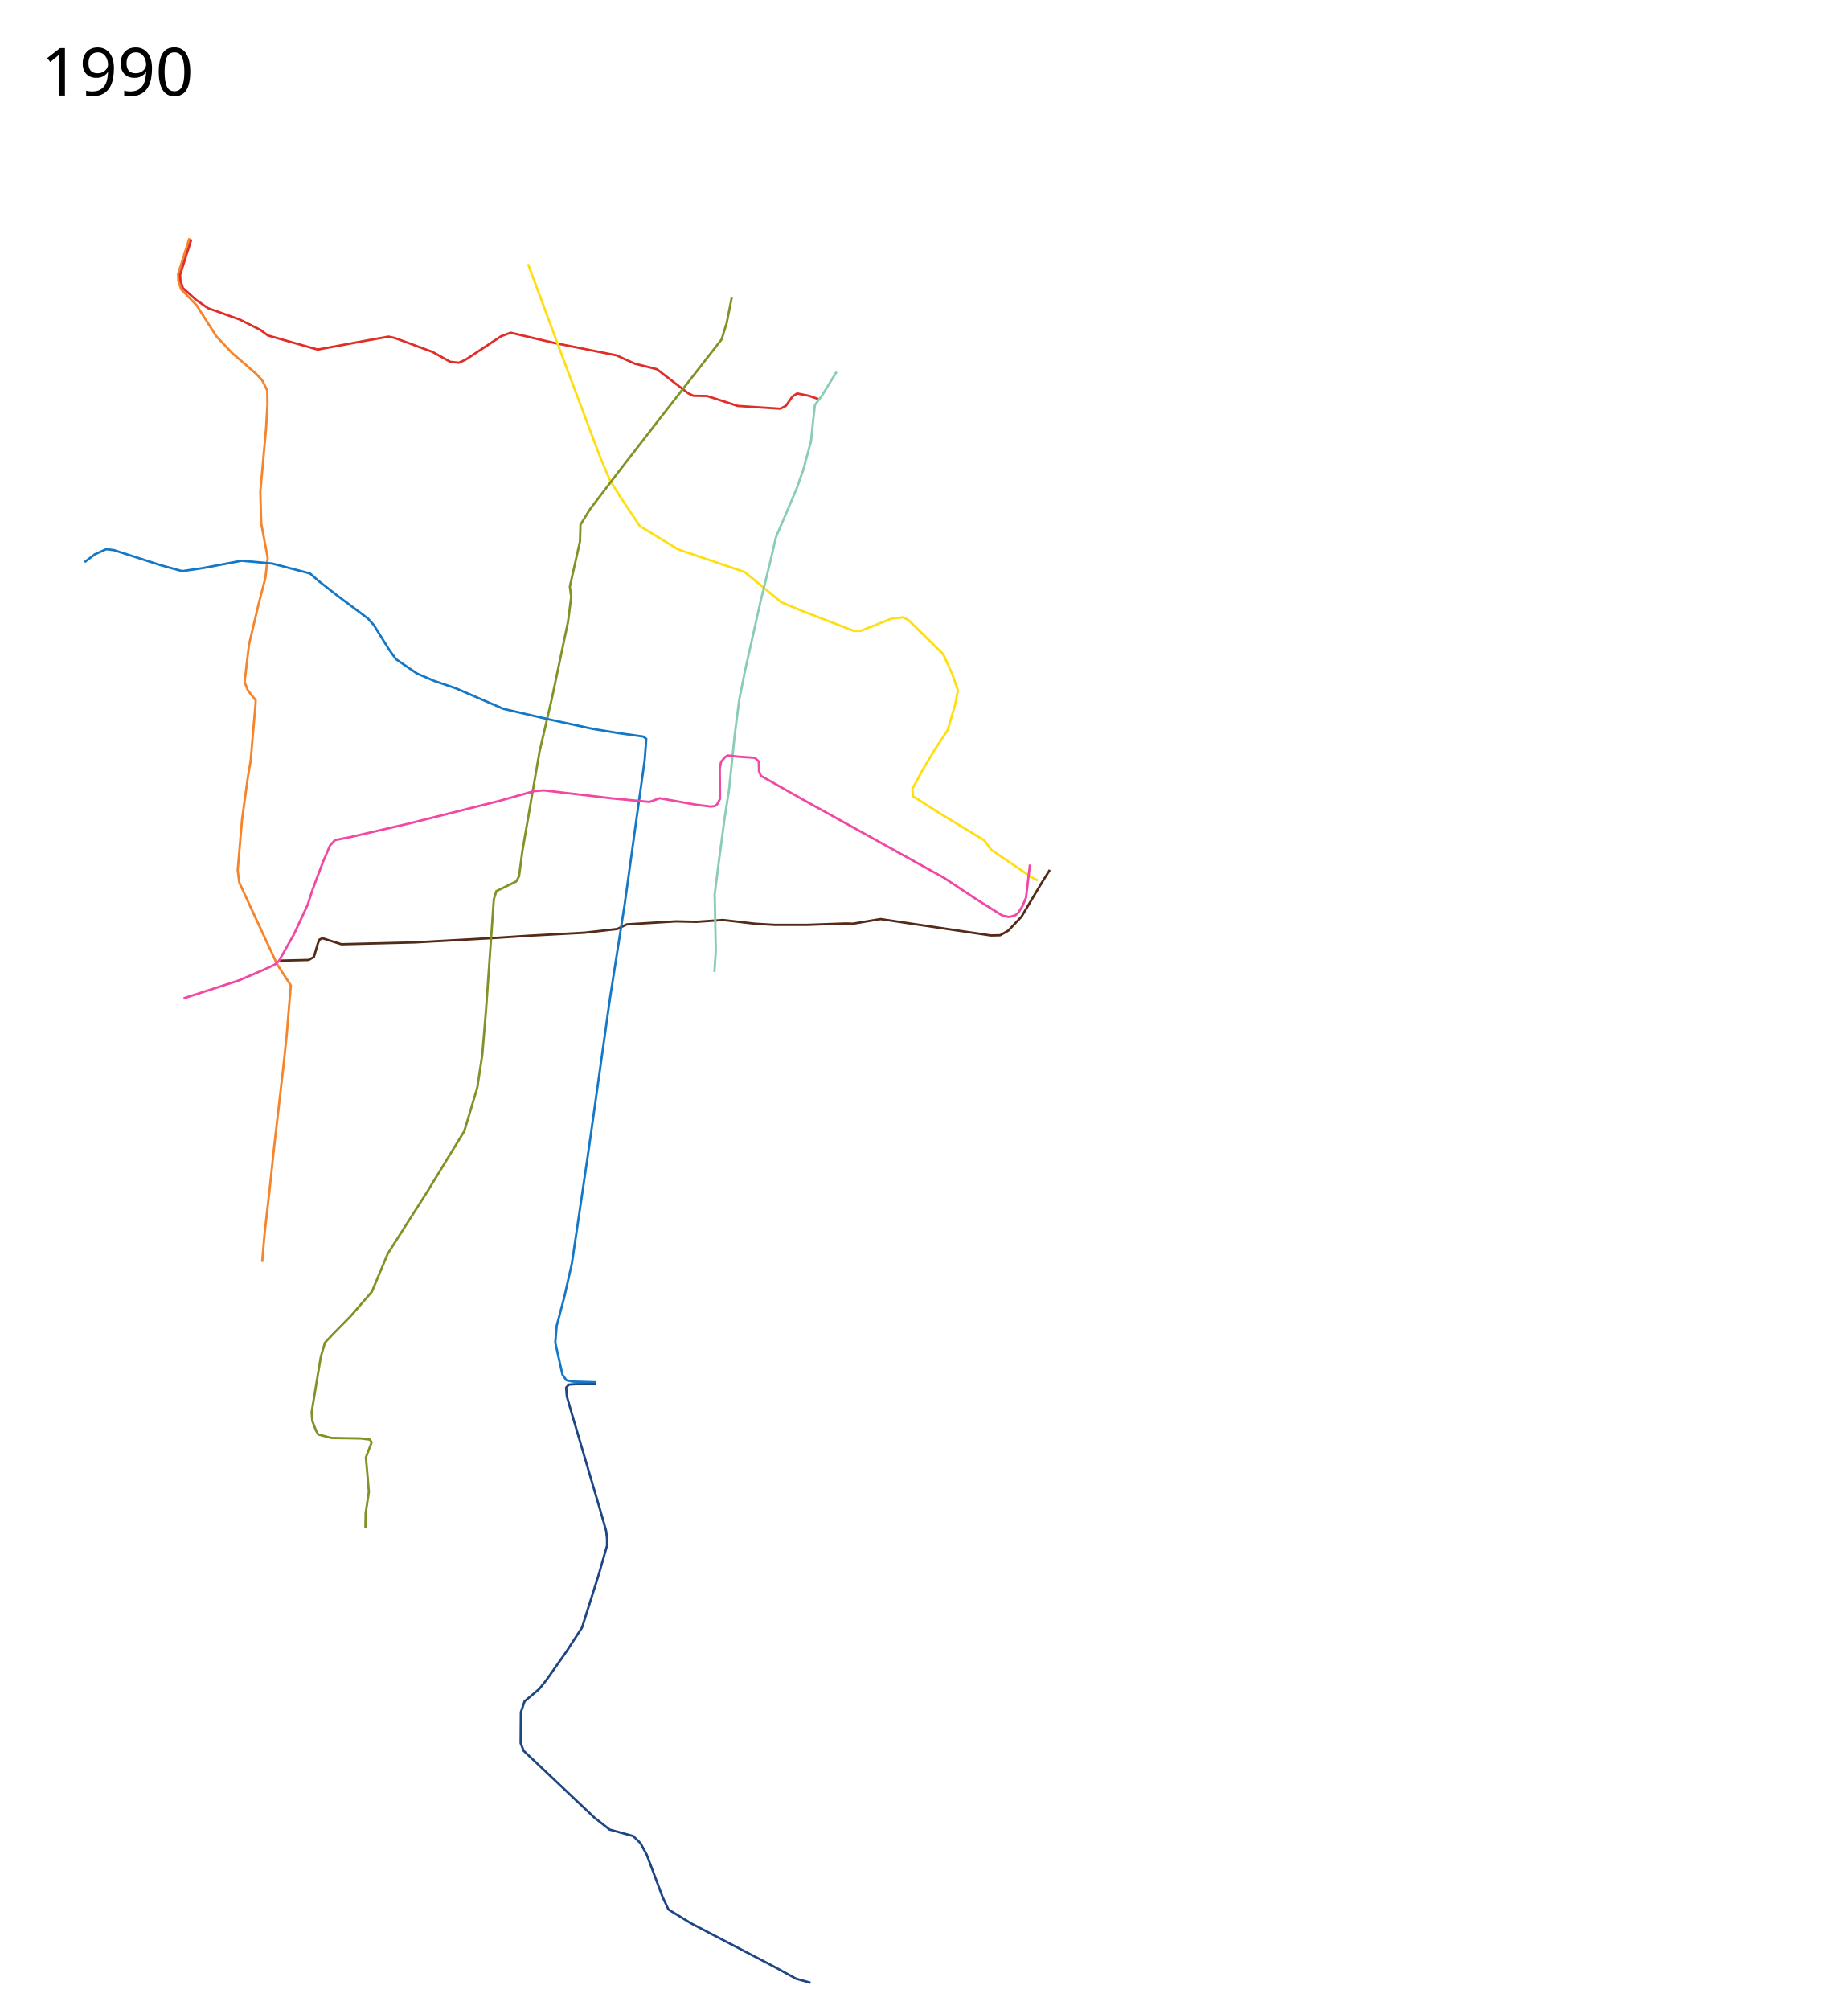
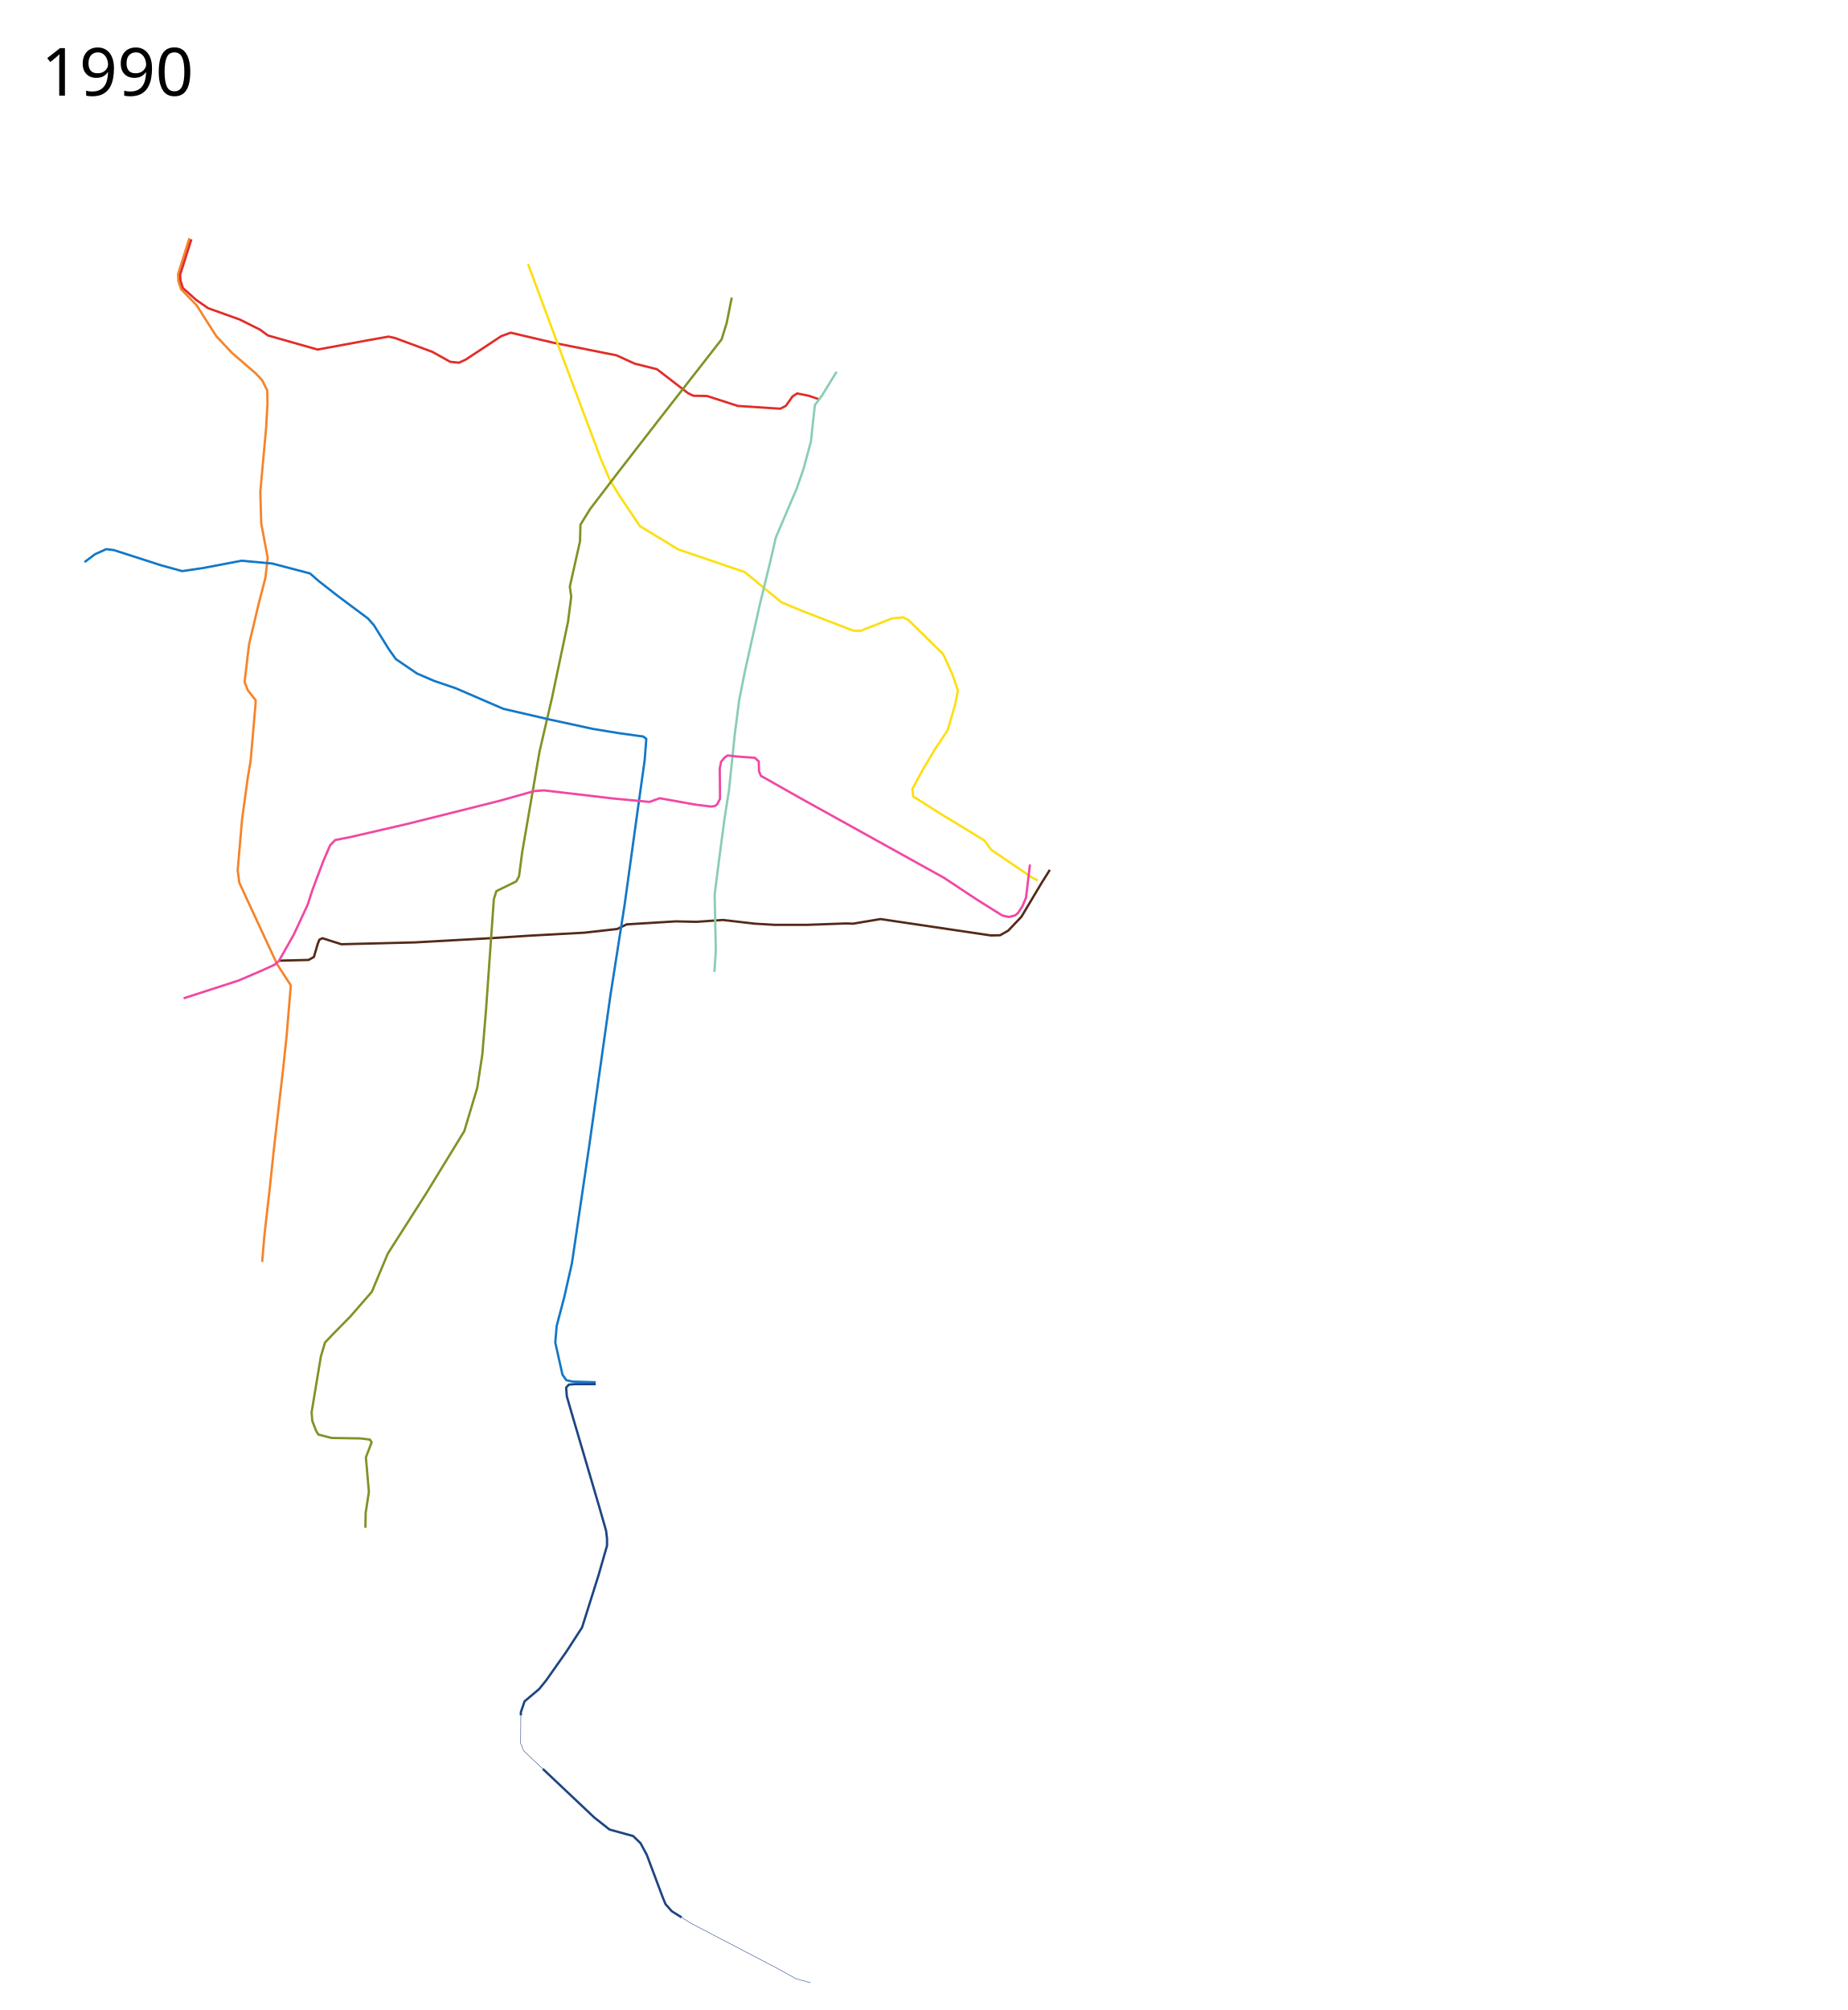
- <svg xmlns="http://www.w3.org/2000/svg" width="4000" height="4350">
+ <svg xmlns="http://www.w3.org/2000/svg" height="4350" width="4000">
  <path d="M605 2079l63-1.5 11.5-6.5 8.5-29 3.5-8.5 6.5-3 41 13 159.5-4 170.5-9.5 76.5-5 119.5-6.5 71-8 20.5-10 106.5-6.5 44.5 1 57.5-4 69 8 42.5 2.5h71.5l83.5-3 15 .5 59.5-10 239 35.5 20-.5 17.5-10 28.5-30 43-72 18.5-29.5" fill="none" stroke="#542a18" stroke-width="5" stroke-linejoin="round" />
  <path d="M410 515.5L385.5 593l.5 15 6 18 33.5 34.5 43 67.5 34 36 51.5 44.5 13.5 14.5 11 22 .5 28.5-3 53-12.5 138 2 68.5 14 74.5-5 43-15 58L539 1395l-9.5 81 7 18 17 21.5-.5 10-10.5 121.5-6 35-12.5 91-9.5 110.5 3.5 26.5 22.5 49 59.5 128 29.5 45.5-9 108.5-7.5 71-20 174-9.5 89.5-11 96.5-5 59" fill="none" stroke="#f6842a" stroke-width="5" stroke-linejoin="round" />
  <path d="M414.293 517.793l-24.364 76.581.803 13.212 5.111 15.732L424.5 649l26 18 68.5 24.5 44 22 17 12.5 107.5 30.5 114-21 39.5-7 14 3 81 30 38.5 21.5 19 2 15-7 76.5-50.5 20.5-7.5 93.5 22 135.5 27 39.5 18 48 12 67.5 52 11.5 5.5 29.5.5 66.5 21.5 92 6 12-6 14.5-20.5 10-6.5 25.5 5 21.5 7.5" fill="none" stroke="#e12d28" stroke-width="5" stroke-linejoin="round" />
  <path d="M1143 571.5l17.5 47 57 153.5 83 221 20 46.5 20 32.5 44.5 66.5 83 50.5 144 49 79.5 65.5 47 19.5 109 42h16l67-26.5 24.5-2.5 11.5 6 75 73.5 19.5 42.5 12.5 36-5.5 29-16.5 57-28 42-27 45.5-21.5 40 1.5 16 60 38 94.5 57.5 14.5 20 89 60.5 12 6" fill="none" stroke="#fddf12" stroke-width="5" stroke-linejoin="round" />
  <path d="M1811 804.5l-32 52-15 20-4 35-4.5 43.5-16.5 61-14.5 41.5-45 105.5-13 56-21 86-33 147.5-12.5 63-9.5 74L1578 1710l-9.5 60.5-10.5 79-11 86 2.5 121.5-3 46.5" fill="none" stroke="#8acdb4" stroke-width="5" stroke-linejoin="round" />
  <path d="M1584 644l-11 55-11 35.5L1430.5 903l-91.5 118-61.5 80.5-21 34-1 36-22 98 3 22-7 54.5-35 166-26.5 114-37.5 217.5-7 53-6 11-43 21-5.5 17.5-17 240.5-8 96-11 72-28 93.5-82 134-83.5 131-21 50-13.5 32.5-46.5 53.5-34.5 35-20.5 21.5-9 30.5-20 120.5 1.5 18.5 8 21 5 8.5 28.5 7.5 63 1 20 2.5 4 6L792 3154l6.5 74.5-7 46-.5 32" fill="none" stroke="#7e9426" stroke-width="5" stroke-linejoin="round" />
  <path d="M183 1216.5l22.5-17 24.5-11 16.5 2 102.5 33 45.5 12.5 47-7 81.5-15.5 66 6 82 21.5 19.5 17 41 32 65 48.5 12.5 14 33 53 15 21 45.5 31 37 16 47 16 103 44.5 99.5 23 94.5 20.5 55 9 54 7.5 6.5 5-3.5 46-16 114.5-27.5 199-31 198-46 326.5-37 251-16.5 73-16.5 62.5-3 36 15.5 69.5 8.5 12 13.5 3 50 1.5" fill="none" stroke="#1478c7" stroke-width="5" stroke-linejoin="round" />
-   <path d="M1289.5 2995.5h-43l-15 1-6 6.5 1.5 19 9.5 33 61.5 209 14 49 2 17v15l-18.5 64.5L1260 3522l-34 52.5-44 62.5-15 18.5-31.5 26.5-8 23.5-.5 67 6.5 16.5 153 144.5 33 26 51 14 16 15.5 13.5 25 34.5 92 12.5 26.5 49 30 183 95.5 44.5 24.5 31 8.5" fill="none" stroke="#1e4584" stroke-width="5" stroke-linejoin="round" />
  <path d="M397.5 2160.5l119-38.5 49-21 28.5-13 9.5-8 32.5-57.5 30-64.5 10.5-32.5 23-61 15-35 11-11.5 31-6 123.5-28.5 200-50 76.5-21.5 21-1.5 149 17.5 79.5 7.5 22-8 78.5 14 32 4 9-1 5-4 6-11.5v-18l-.5-48 3-14.5 8-9.5 6-4 23.5 2.5 35.5 2.5 8.5 8 .5 21 4 10 84 47.5 312 173 72.5 48 54.5 34 14 3 13.5-3.5 6.5-5.5 9-14 8-19 8.5-71.5" fill="none" stroke="#f148a3" stroke-width="5" stroke-linejoin="round" />
-   <text x="89.453" y="4247.961" style="line-height:125%;-inkscape-font-specification:Sans" font-size="144px" font-weight="400" letter-spacing="0" word-spacing="0" font-family="Sans" />
-   <text x="89.453" y="206.961" style="line-height:125%;-inkscape-font-specification:Sans" font-size="144px" font-weight="400" letter-spacing="0" word-spacing="0" font-family="Sans">
-     <tspan x="89.453" y="206.961">1990</tspan>
+   <text style="line-height:125%;-inkscape-font-specification:Sans" y="4247.961" x="89.453" font-size="144px" font-weight="400" letter-spacing="0" word-spacing="0" font-family="Sans" />
+   <text style="line-height:125%;-inkscape-font-specification:Sans" y="206.961" x="89.453" font-size="144px" font-weight="400" letter-spacing="0" word-spacing="0" font-family="Sans">
+     <tspan y="206.961" x="89.453">1990</tspan>
  </text>
+   <path d="M1289.5 2995.5h-43l-15 1-6 6.5 1.5 19 9.5 33 61.5 209 14 49 2 17v15l-18.5 64.5L1260 3522l-34 52.5-44 62.5-15 18.5-31.5 26.5-8 23.5-.051 6.858" fill="none" stroke="#1e4584" stroke-width="5" stroke-linejoin="round" />
+   <path d="M1127.449 3712.358L1127 3772.5l6.5 16.5 41.492 39.186" fill="none" stroke="#1e4584" stroke-linejoin="round" />
+   <path d="M1174.991 3828.186L1286.5 3933.5l33 26 51 14 16 15.5 13.5 25 34.5 92 6.073 14.836 13.627 15.408 21.2 13.316" fill="none" stroke="#1e4584" stroke-width="5" stroke-linejoin="round" />
+   <path d="M1475.4 4149.56l20.6 12.94 183 95.5 44.5 24.5 31 8.5" fill="none" stroke="#1e4584" stroke-linejoin="round" />
</svg>
